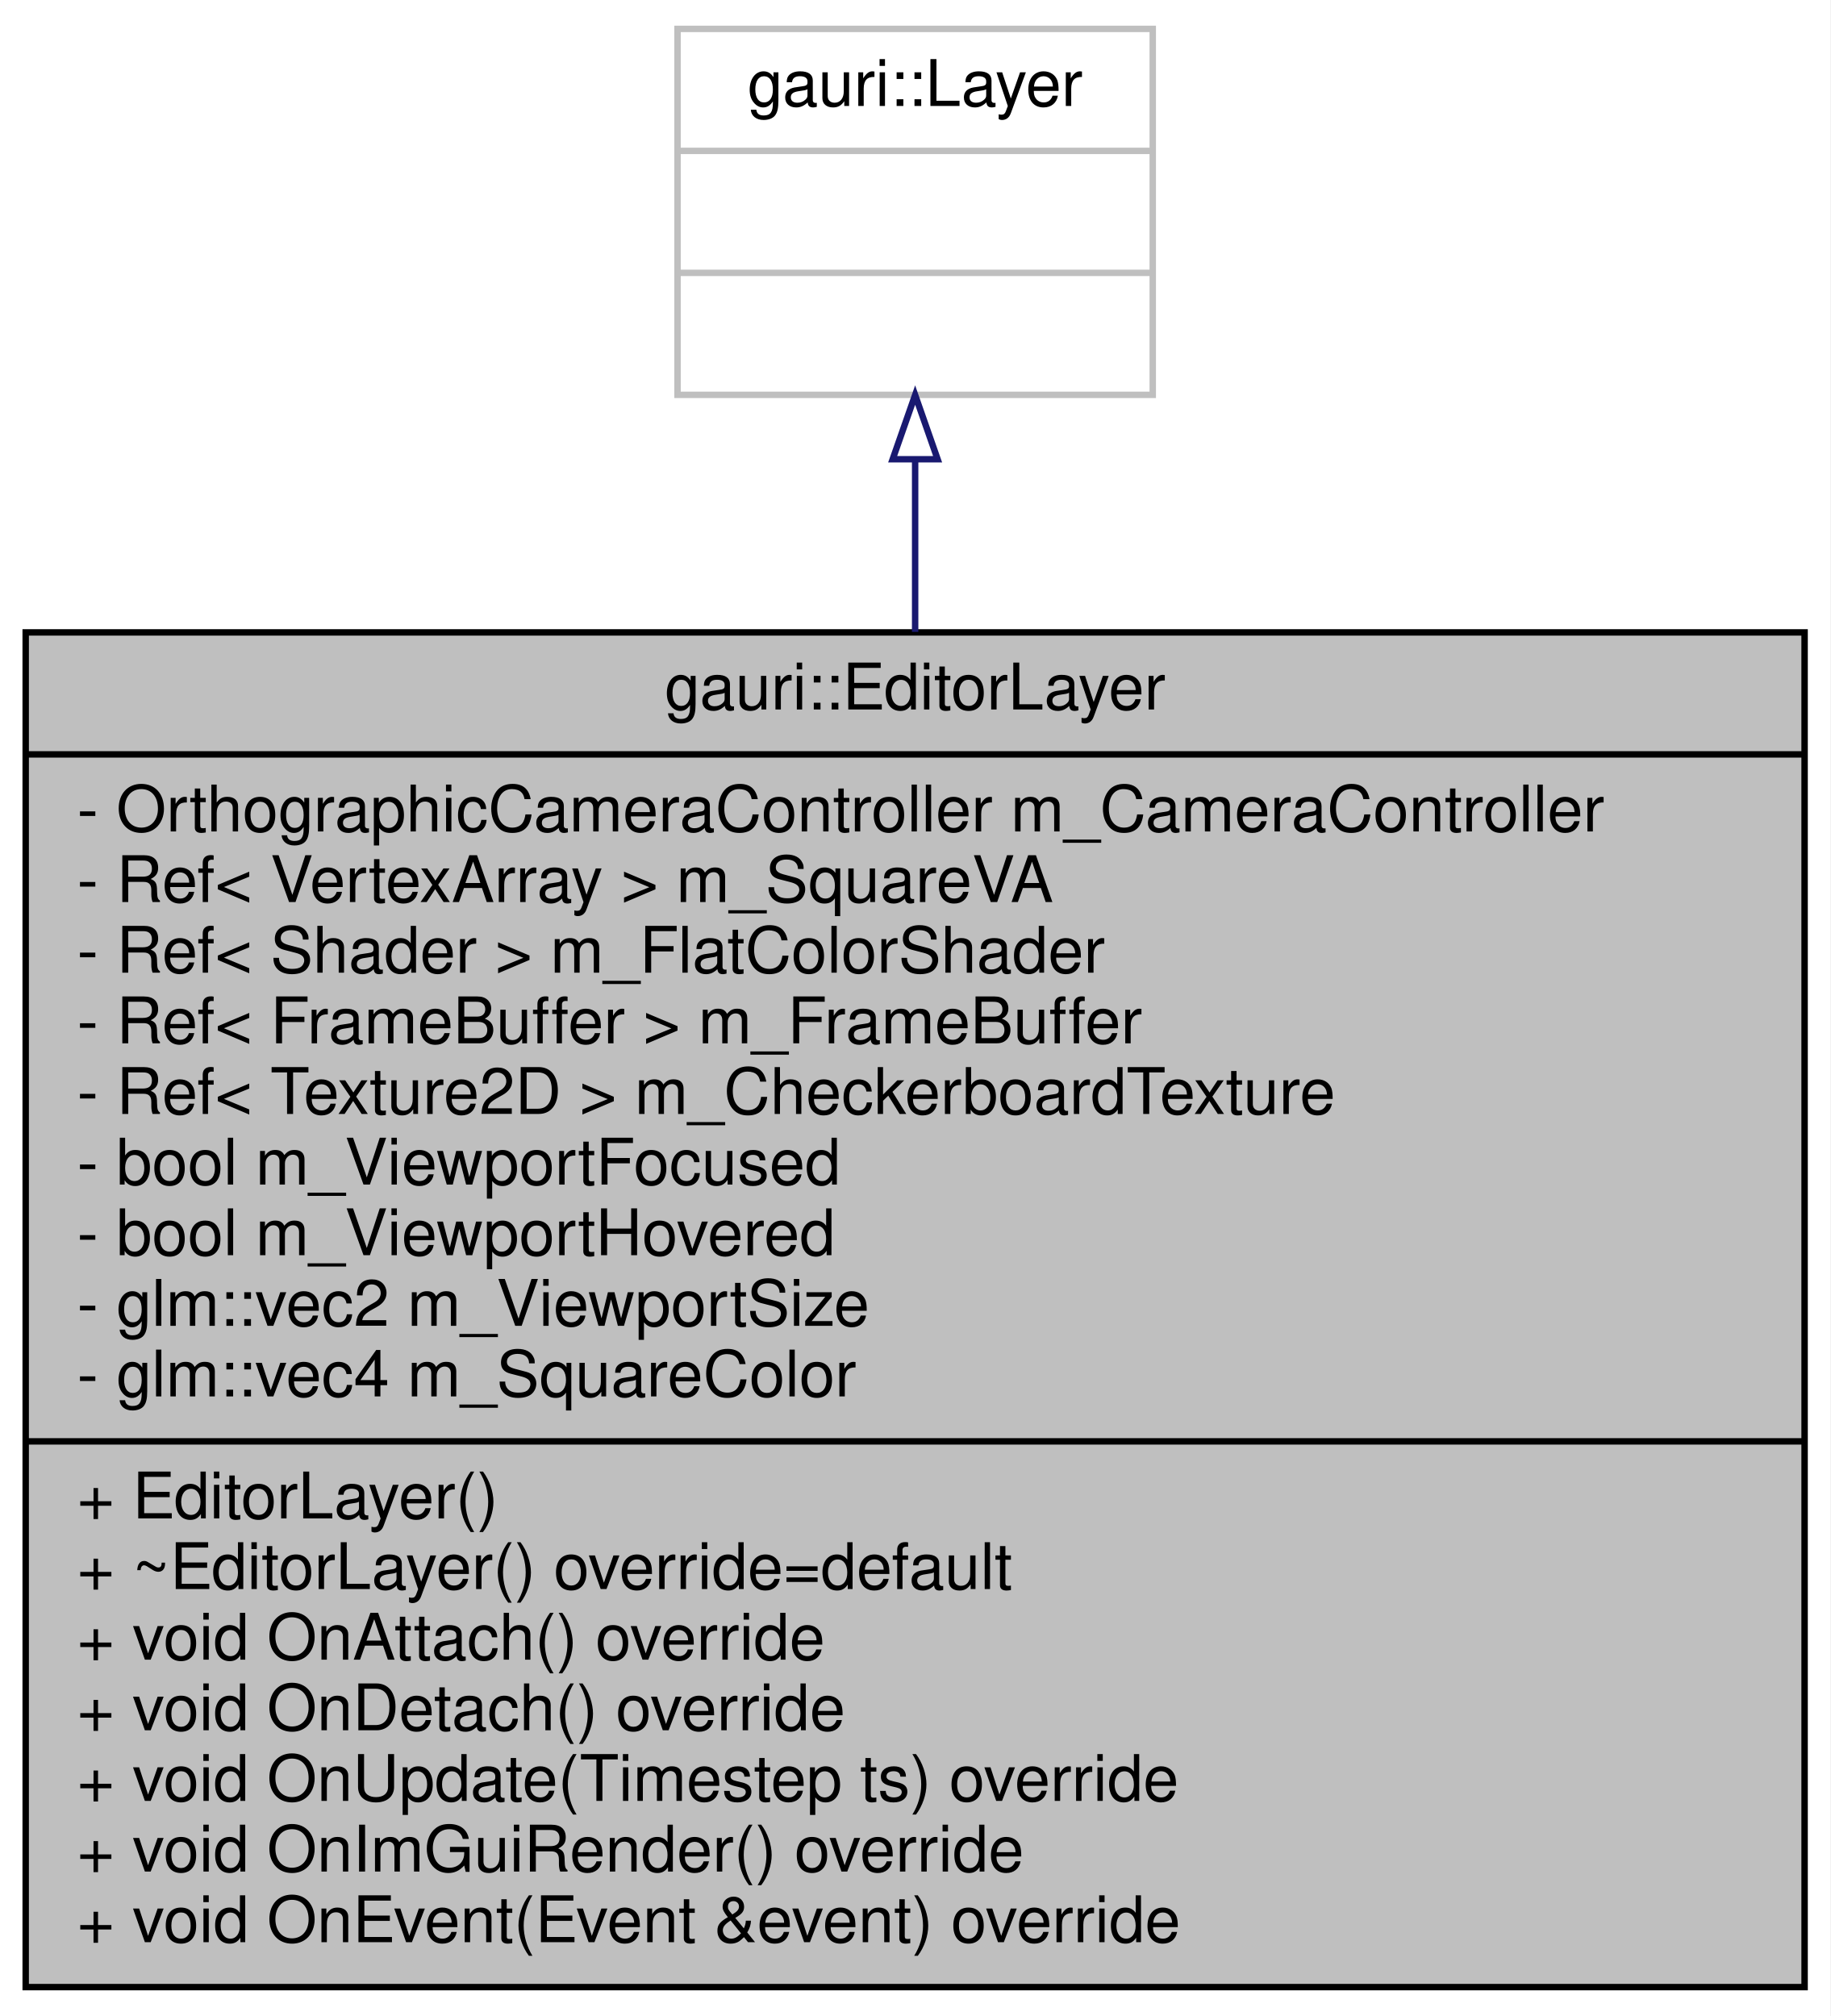
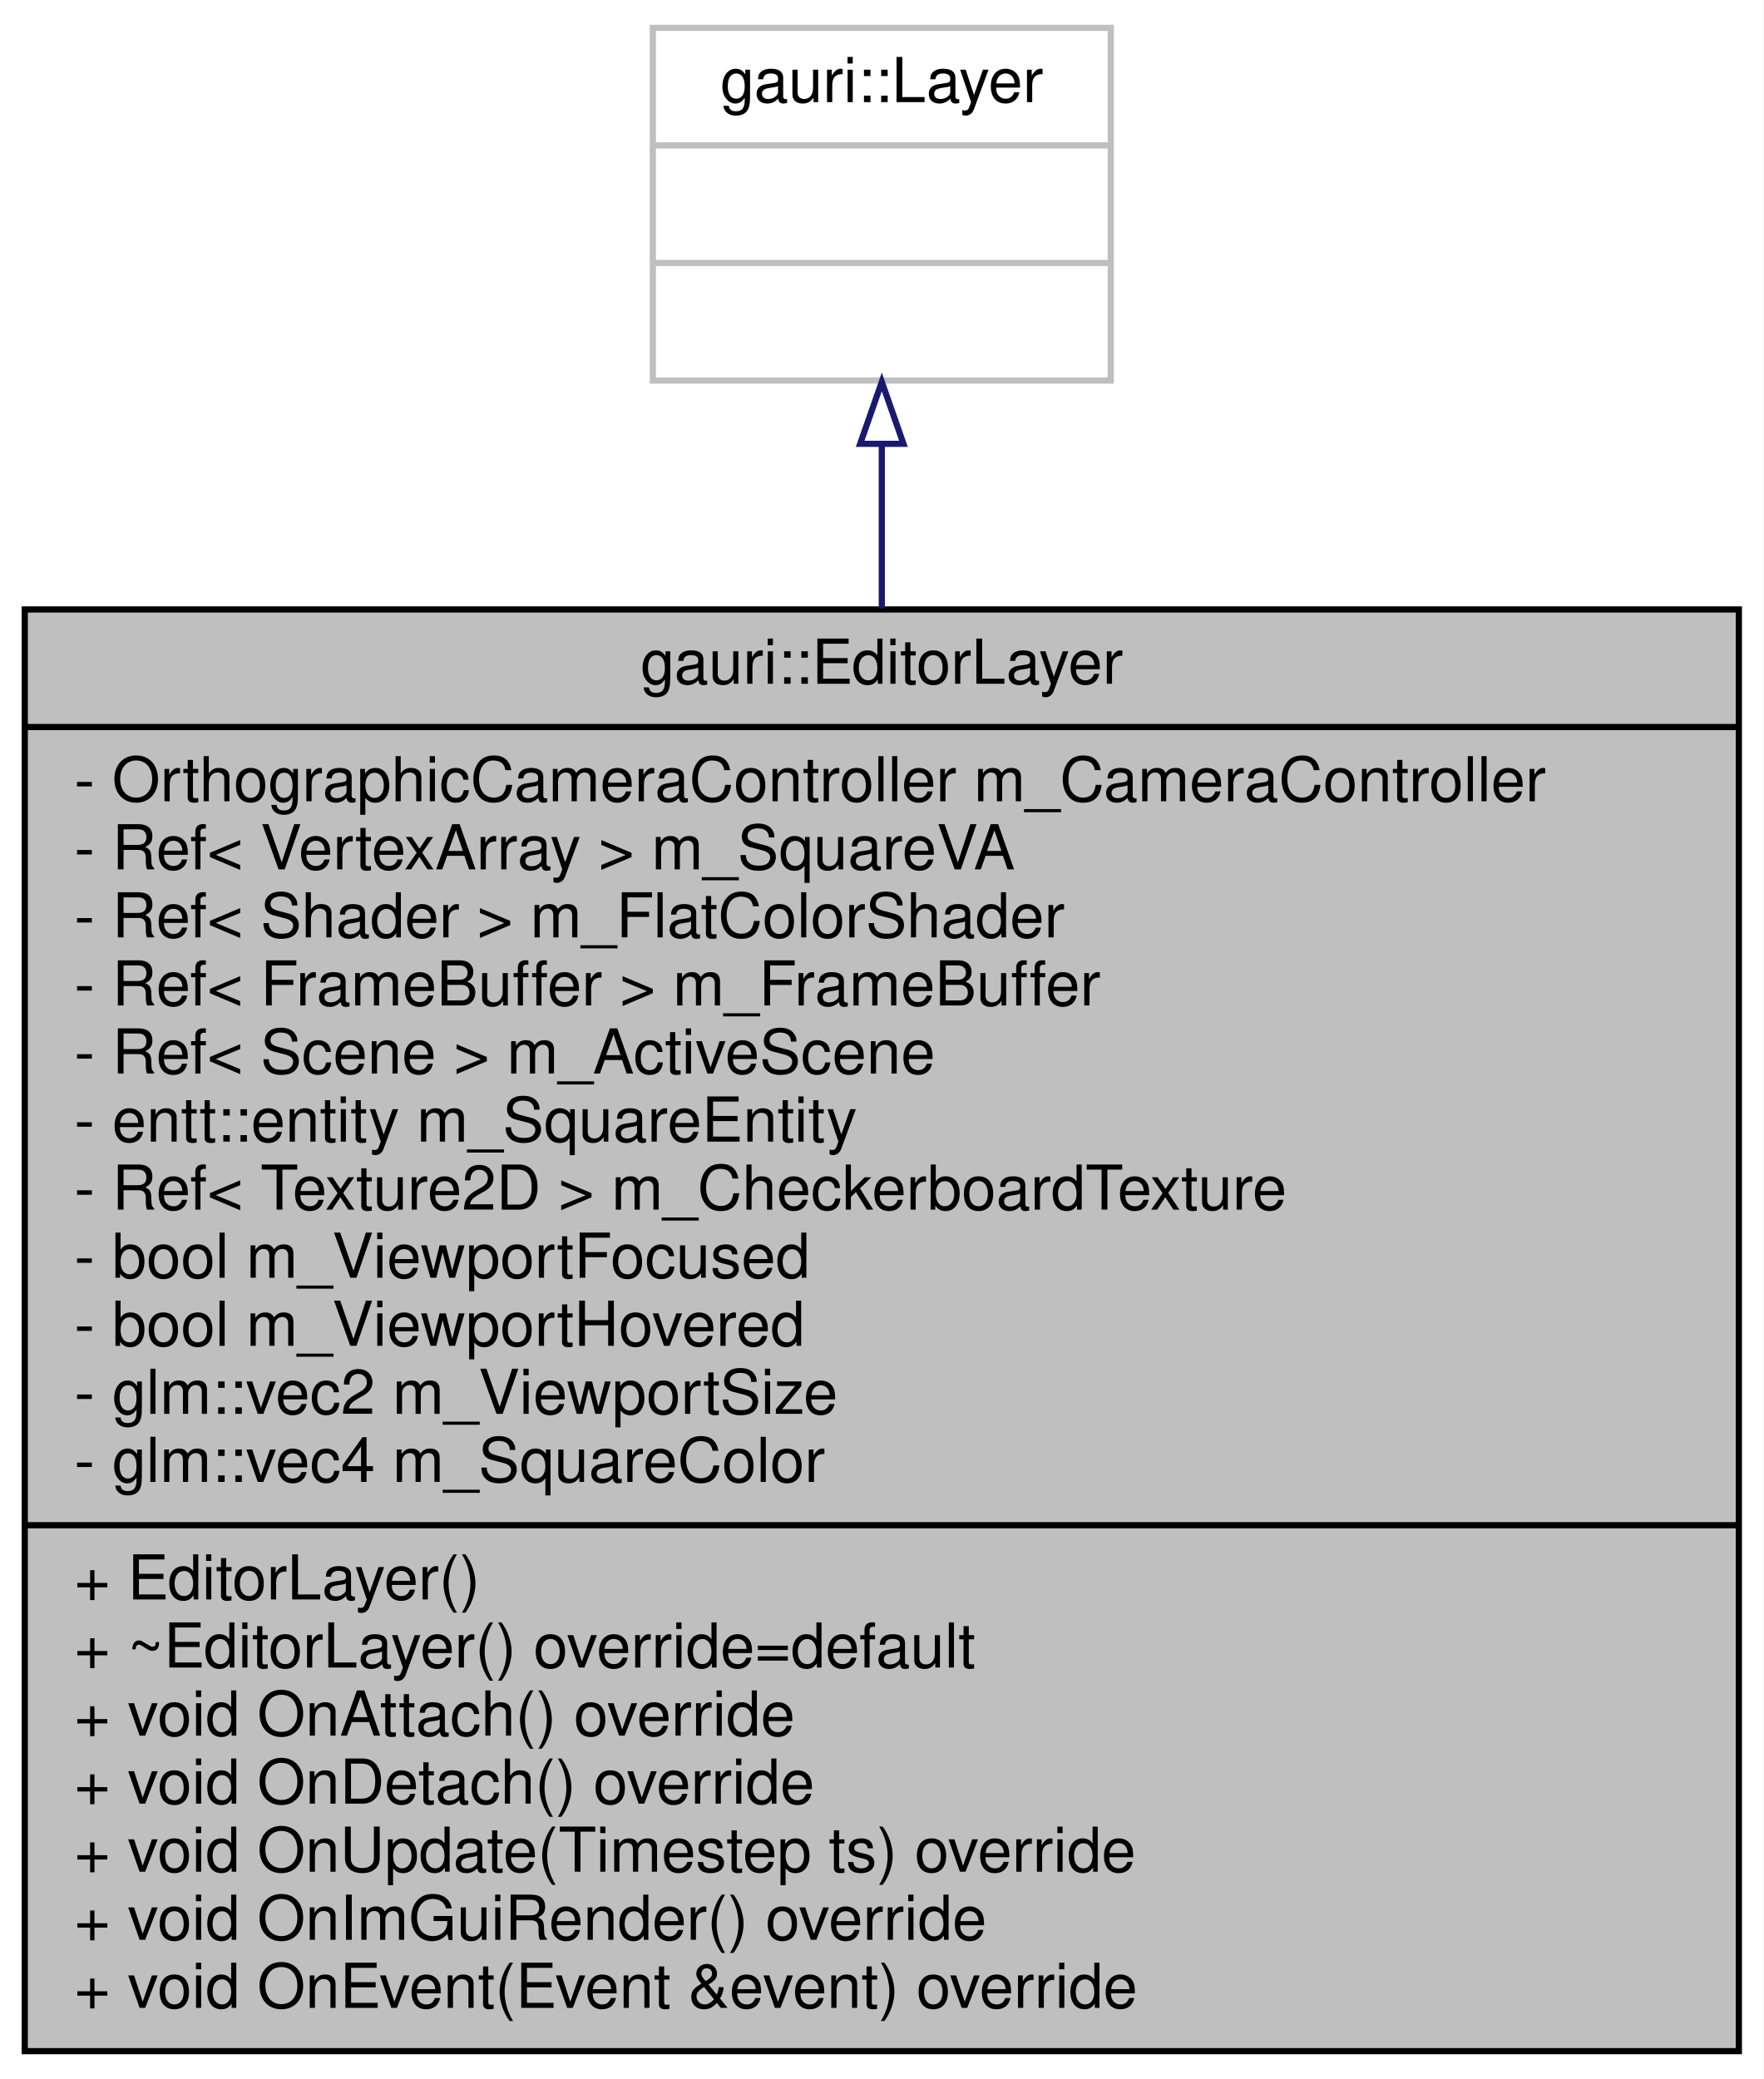
- <svg xmlns="http://www.w3.org/2000/svg" xmlns:xlink="http://www.w3.org/1999/xlink" width="285pt" height="314pt" viewBox="0.00 0.00 285.00 314.00">
-   <g id="graph0" class="graph" transform="scale(1 1) rotate(0) translate(4 310)">
-     <polygon fill="white" stroke="transparent" points="-4,4 -4,-310 281,-310 281,4 -4,4" />
+ <svg xmlns="http://www.w3.org/2000/svg" xmlns:xlink="http://www.w3.org/1999/xlink" width="285pt" height="336pt" viewBox="0.00 0.00 285.00 336.00">
+   <g id="graph0" class="graph" transform="scale(1 1) rotate(0) translate(4 332)">
+     <polygon fill="white" stroke="transparent" points="-4,4 -4,-332 281,-332 281,4 -4,4" />
    <g id="node1" class="node">
      <g id="a_node1">
        <a xlink:title=" ">
-           <polygon fill="#bfbfbf" stroke="black" points="0,-0.5 0,-211.5 277,-211.5 277,-0.5 0,-0.5" />
-           <text text-anchor="middle" x="138.5" y="-199.5" font-family="Helvetica,sans-Serif" font-size="10.00">gauri::EditorLayer</text>
-           <polyline fill="none" stroke="black" points="0,-192.5 277,-192.5 " />
-           <text text-anchor="start" x="8" y="-180.5" font-family="Helvetica,sans-Serif" font-size="10.00">- OrthographicCameraController m_CameraController</text>
-           <text text-anchor="start" x="8" y="-169.5" font-family="Helvetica,sans-Serif" font-size="10.00">- Ref&lt; VertexArray &gt; m_SquareVA</text>
-           <text text-anchor="start" x="8" y="-158.5" font-family="Helvetica,sans-Serif" font-size="10.00">- Ref&lt; Shader &gt; m_FlatColorShader</text>
-           <text text-anchor="start" x="8" y="-147.5" font-family="Helvetica,sans-Serif" font-size="10.00">- Ref&lt; FrameBuffer &gt; m_FrameBuffer</text>
+           <polygon fill="#bfbfbf" stroke="black" points="0,-0.5 0,-233.5 277,-233.5 277,-0.5 0,-0.5" />
+           <text text-anchor="middle" x="138.5" y="-221.5" font-family="Helvetica,sans-Serif" font-size="10.00">gauri::EditorLayer</text>
+           <polyline fill="none" stroke="black" points="0,-214.5 277,-214.5 " />
+           <text text-anchor="start" x="8" y="-202.5" font-family="Helvetica,sans-Serif" font-size="10.00">- OrthographicCameraController m_CameraController</text>
+           <text text-anchor="start" x="8" y="-191.5" font-family="Helvetica,sans-Serif" font-size="10.00">- Ref&lt; VertexArray &gt; m_SquareVA</text>
+           <text text-anchor="start" x="8" y="-180.5" font-family="Helvetica,sans-Serif" font-size="10.00">- Ref&lt; Shader &gt; m_FlatColorShader</text>
+           <text text-anchor="start" x="8" y="-169.5" font-family="Helvetica,sans-Serif" font-size="10.00">- Ref&lt; FrameBuffer &gt; m_FrameBuffer</text>
+           <text text-anchor="start" x="8" y="-158.5" font-family="Helvetica,sans-Serif" font-size="10.00">- Ref&lt; Scene &gt; m_ActiveScene</text>
+           <text text-anchor="start" x="8" y="-147.5" font-family="Helvetica,sans-Serif" font-size="10.00">- entt::entity m_SquareEntity</text>
          <text text-anchor="start" x="8" y="-136.5" font-family="Helvetica,sans-Serif" font-size="10.00">- Ref&lt; Texture2D &gt; m_CheckerboardTexture</text>
          <text text-anchor="start" x="8" y="-125.5" font-family="Helvetica,sans-Serif" font-size="10.00">- bool m_ViewportFocused</text>
          <text text-anchor="start" x="8" y="-114.5" font-family="Helvetica,sans-Serif" font-size="10.00">- bool m_ViewportHovered</text>
          <text text-anchor="start" x="8" y="-103.5" font-family="Helvetica,sans-Serif" font-size="10.00">- glm::vec2 m_ViewportSize</text>
          <text text-anchor="start" x="8" y="-92.5" font-family="Helvetica,sans-Serif" font-size="10.00">- glm::vec4 m_SquareColor</text>
          <polyline fill="none" stroke="black" points="0,-85.5 277,-85.5 " />
          <text text-anchor="start" x="8" y="-73.5" font-family="Helvetica,sans-Serif" font-size="10.00">+ EditorLayer()</text>
          <text text-anchor="start" x="8" y="-62.5" font-family="Helvetica,sans-Serif" font-size="10.00">+ ~EditorLayer() override=default</text>
          <text text-anchor="start" x="8" y="-51.5" font-family="Helvetica,sans-Serif" font-size="10.00">+ void OnAttach() override</text>
          <text text-anchor="start" x="8" y="-40.5" font-family="Helvetica,sans-Serif" font-size="10.00">+ void OnDetach() override</text>
          <text text-anchor="start" x="8" y="-29.5" font-family="Helvetica,sans-Serif" font-size="10.00">+ void OnUpdate(Timestep ts) override</text>
          <text text-anchor="start" x="8" y="-18.5" font-family="Helvetica,sans-Serif" font-size="10.00">+ void OnImGuiRender() override</text>
          <text text-anchor="start" x="8" y="-7.5" font-family="Helvetica,sans-Serif" font-size="10.00">+ void OnEvent(Event &amp;event) override</text>
        </a>
      </g>
    </g>
    <g id="node2" class="node">
      <g id="a_node2">
        <a xlink:title=" ">
-           <polygon fill="white" stroke="#bfbfbf" points="101.5,-248.5 101.5,-305.5 175.5,-305.5 175.5,-248.5 101.5,-248.5" />
-           <text text-anchor="middle" x="138.5" y="-293.5" font-family="Helvetica,sans-Serif" font-size="10.00">gauri::Layer</text>
-           <polyline fill="none" stroke="#bfbfbf" points="101.5,-286.5 175.5,-286.5 " />
-           <text text-anchor="middle" x="138.5" y="-274.5" font-family="Helvetica,sans-Serif" font-size="10.00"> </text>
-           <polyline fill="none" stroke="#bfbfbf" points="101.5,-267.5 175.5,-267.5 " />
-           <text text-anchor="middle" x="138.5" y="-255.5" font-family="Helvetica,sans-Serif" font-size="10.00"> </text>
+           <polygon fill="white" stroke="#bfbfbf" points="101.5,-270.5 101.5,-327.5 175.5,-327.5 175.5,-270.5 101.5,-270.5" />
+           <text text-anchor="middle" x="138.5" y="-315.5" font-family="Helvetica,sans-Serif" font-size="10.00">gauri::Layer</text>
+           <polyline fill="none" stroke="#bfbfbf" points="101.5,-308.5 175.5,-308.5 " />
+           <text text-anchor="middle" x="138.5" y="-296.5" font-family="Helvetica,sans-Serif" font-size="10.00"> </text>
+           <polyline fill="none" stroke="#bfbfbf" points="101.5,-289.5 175.5,-289.5 " />
+           <text text-anchor="middle" x="138.5" y="-277.5" font-family="Helvetica,sans-Serif" font-size="10.00"> </text>
        </a>
      </g>
    </g>
    <g id="edge1" class="edge">
-       <path fill="none" stroke="midnightblue" d="M138.5,-238.23C138.5,-230.04 138.5,-220.99 138.5,-211.58" />
-       <polygon fill="none" stroke="midnightblue" points="135,-238.47 138.5,-248.47 142,-238.47 135,-238.47" />
+       <path fill="none" stroke="midnightblue" d="M138.5,-260.14C138.5,-252.03 138.5,-243.05 138.5,-233.67" />
+       <polygon fill="none" stroke="midnightblue" points="135,-260.27 138.5,-270.27 142,-260.27 135,-260.27" />
    </g>
  </g>
</svg>
